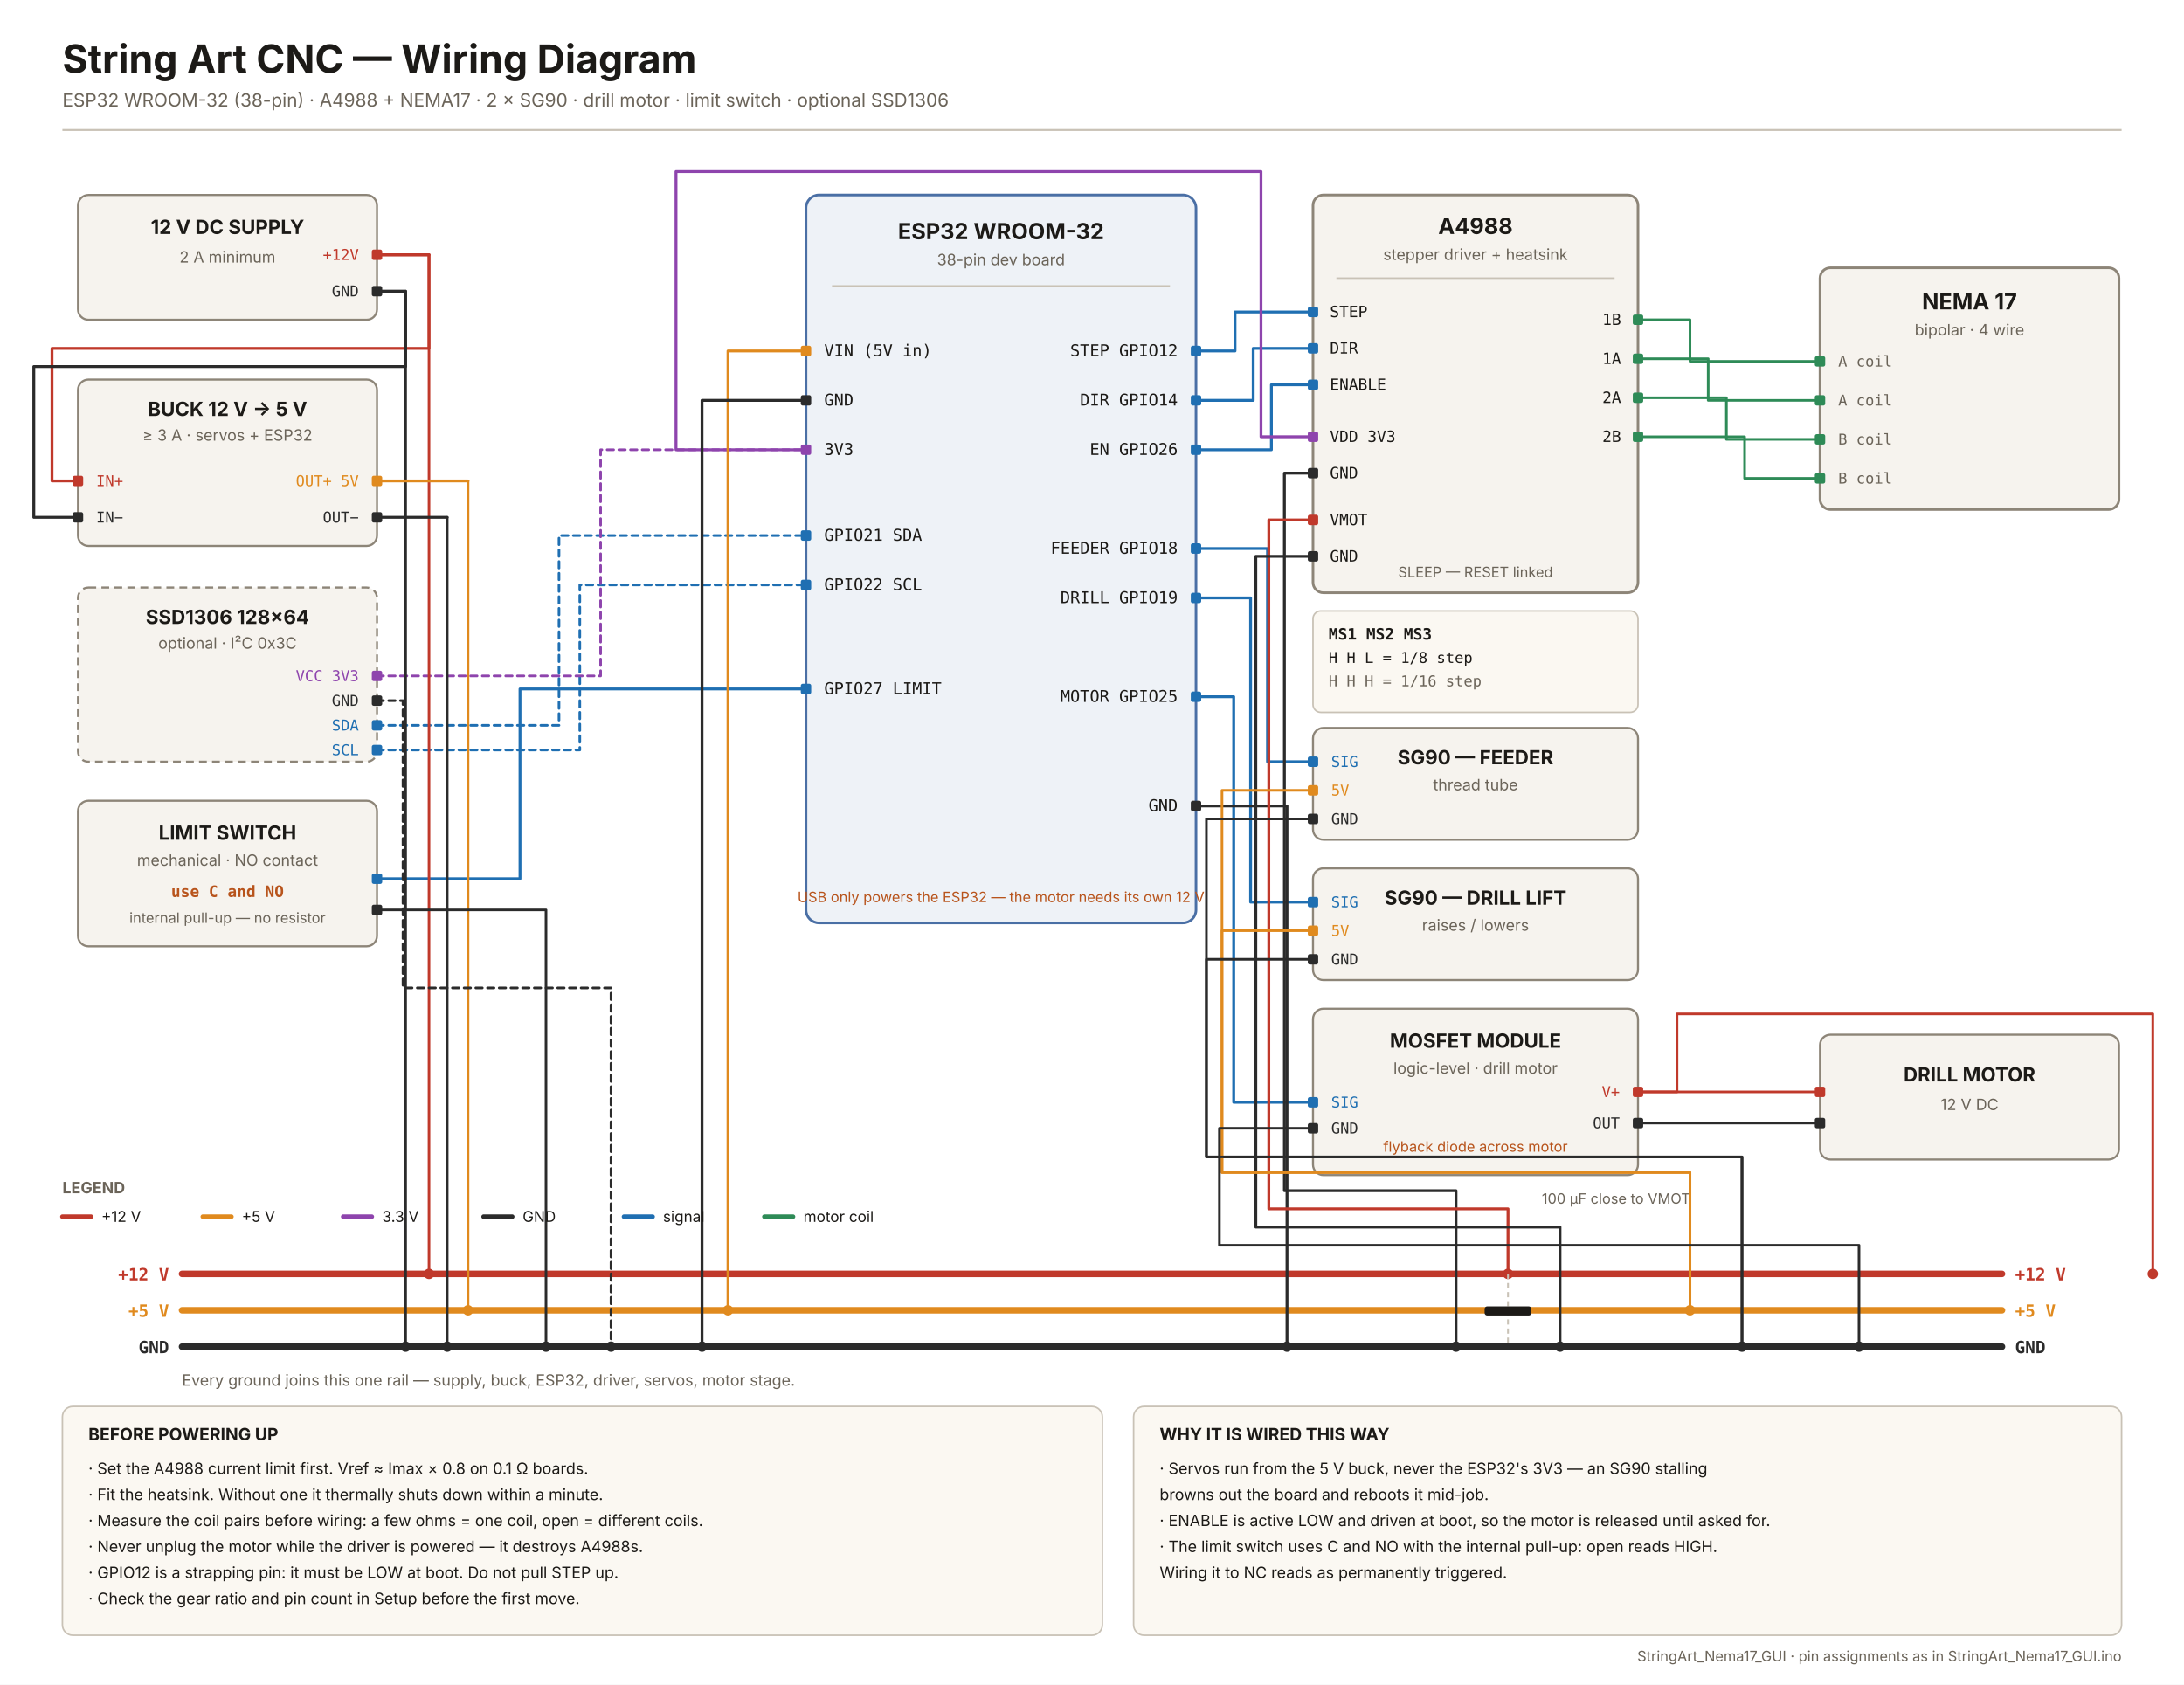
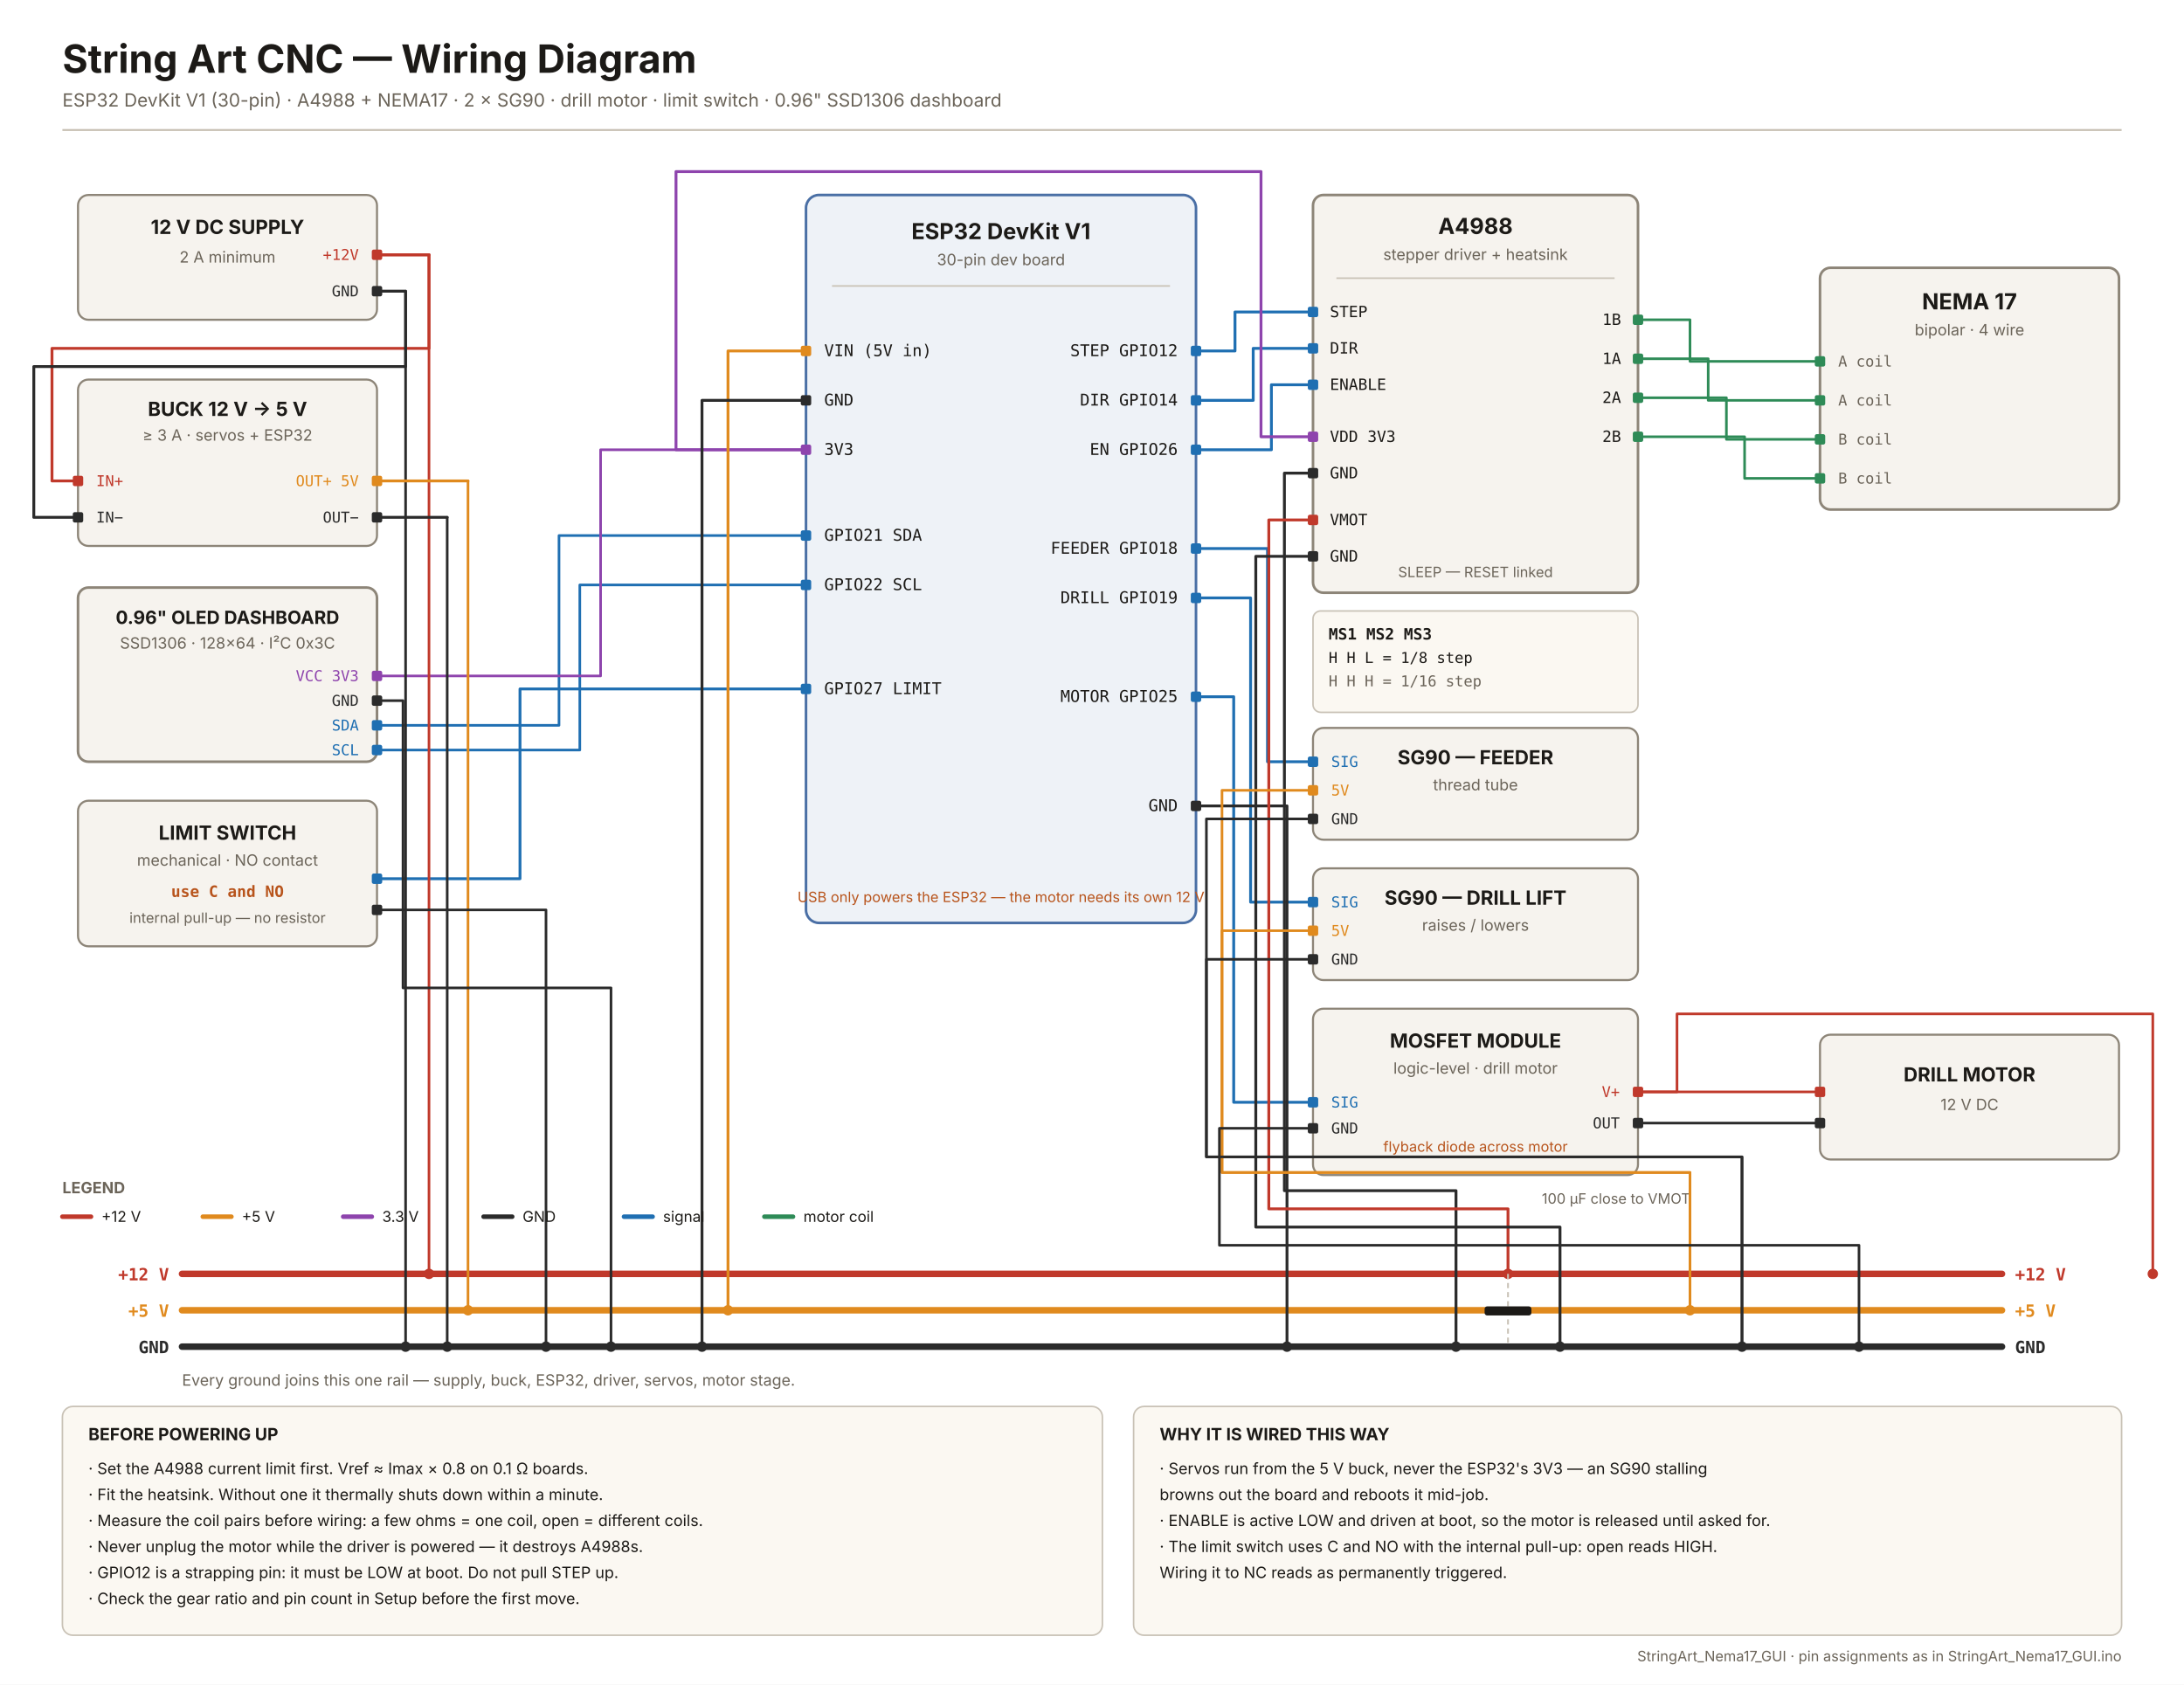
<svg xmlns="http://www.w3.org/2000/svg" width="1680" height="1296" viewBox="0 0 1680 1296" font-kerning="normal">
  <rect width="1680" height="1296" fill="#ffffff" />
  <text x="48" y="56" font-family="'Inter','Helvetica Neue',Arial,sans-serif" font-size="30" fill="#1c1a17" text-anchor="start" font-weight="700">String Art CNC — Wiring Diagram</text>
-   <text x="48" y="82" font-family="'Inter','Helvetica Neue',Arial,sans-serif" font-size="14" fill="#6b6459" text-anchor="start" font-weight="normal">ESP32 WROOM-32 (38-pin)  ·  A4988 + NEMA17  ·  2 × SG90  ·  drill motor  ·  limit switch  ·  optional SSD1306</text>
+   <text x="48" y="82" font-family="'Inter','Helvetica Neue',Arial,sans-serif" font-size="14" fill="#6b6459" text-anchor="start" font-weight="normal">ESP32 DevKit V1 (30-pin)  ·  A4988 + NEMA17  ·  2 × SG90  ·  drill motor  ·  limit switch  ·  0.96" SSD1306 dashboard</text>
  <line x1="48" y1="100" x2="1632" y2="100" stroke="#c9c2b6" stroke-width="1.5" />
  <rect x="620" y="150" width="300" height="560" rx="10" fill="#eef2f7" stroke="#4a6fa5" stroke-width="2" />
-   <text x="770.0" y="184" font-family="'Inter','Helvetica Neue',Arial,sans-serif" font-size="17" fill="#1c1a17" text-anchor="middle" font-weight="700">ESP32 WROOM-32</text>
-   <text x="770.0" y="204" font-family="'Inter','Helvetica Neue',Arial,sans-serif" font-size="12" fill="#6b6459" text-anchor="middle" font-weight="normal">38-pin dev board</text>
+   <text x="770.0" y="184" font-family="'Inter','Helvetica Neue',Arial,sans-serif" font-size="17" fill="#1c1a17" text-anchor="middle" font-weight="700">ESP32 DevKit V1</text>
+   <text x="770.0" y="204" font-family="'Inter','Helvetica Neue',Arial,sans-serif" font-size="12" fill="#6b6459" text-anchor="middle" font-weight="normal">30-pin dev board</text>
  <line x1="640" y1="220" x2="900" y2="220" stroke="#c9c2b6" stroke-width="1.2" />
  <rect x="616" y="266" width="8" height="8" rx="1.5" fill="#e08a1e" />
  <text x="634" y="274" font-family="'IBM Plex Mono','SF Mono',Menlo,Consolas,monospace" font-size="12.5" fill="#1c1a17" text-anchor="start" font-weight="normal">VIN  (5V in)</text>
  <rect x="616" y="304" width="8" height="8" rx="1.5" fill="#2b2b2b" />
  <text x="634" y="312" font-family="'IBM Plex Mono','SF Mono',Menlo,Consolas,monospace" font-size="12.5" fill="#1c1a17" text-anchor="start" font-weight="normal">GND</text>
  <rect x="616" y="342" width="8" height="8" rx="1.5" fill="#8e44ad" />
  <text x="634" y="350" font-family="'IBM Plex Mono','SF Mono',Menlo,Consolas,monospace" font-size="12.5" fill="#1c1a17" text-anchor="start" font-weight="normal">3V3</text>
  <rect x="616" y="408" width="8" height="8" rx="1.5" fill="#1f6fb2" />
  <text x="634" y="416" font-family="'IBM Plex Mono','SF Mono',Menlo,Consolas,monospace" font-size="12.5" fill="#1c1a17" text-anchor="start" font-weight="normal">GPIO21  SDA</text>
  <rect x="616" y="446" width="8" height="8" rx="1.5" fill="#1f6fb2" />
  <text x="634" y="454" font-family="'IBM Plex Mono','SF Mono',Menlo,Consolas,monospace" font-size="12.5" fill="#1c1a17" text-anchor="start" font-weight="normal">GPIO22  SCL</text>
  <rect x="616" y="526" width="8" height="8" rx="1.5" fill="#1f6fb2" />
  <text x="634" y="534" font-family="'IBM Plex Mono','SF Mono',Menlo,Consolas,monospace" font-size="12.5" fill="#1c1a17" text-anchor="start" font-weight="normal">GPIO27  LIMIT</text>
  <rect x="916" y="266" width="8" height="8" rx="1.5" fill="#1f6fb2" />
  <text x="906" y="274" font-family="'IBM Plex Mono','SF Mono',Menlo,Consolas,monospace" font-size="12.5" fill="#1c1a17" text-anchor="end" font-weight="normal">STEP   GPIO12</text>
  <rect x="916" y="304" width="8" height="8" rx="1.5" fill="#1f6fb2" />
  <text x="906" y="312" font-family="'IBM Plex Mono','SF Mono',Menlo,Consolas,monospace" font-size="12.5" fill="#1c1a17" text-anchor="end" font-weight="normal">DIR    GPIO14</text>
  <rect x="916" y="342" width="8" height="8" rx="1.5" fill="#1f6fb2" />
  <text x="906" y="350" font-family="'IBM Plex Mono','SF Mono',Menlo,Consolas,monospace" font-size="12.5" fill="#1c1a17" text-anchor="end" font-weight="normal">EN     GPIO26</text>
  <rect x="916" y="418" width="8" height="8" rx="1.5" fill="#1f6fb2" />
  <text x="906" y="426" font-family="'IBM Plex Mono','SF Mono',Menlo,Consolas,monospace" font-size="12.5" fill="#1c1a17" text-anchor="end" font-weight="normal">FEEDER GPIO18</text>
  <rect x="916" y="456" width="8" height="8" rx="1.5" fill="#1f6fb2" />
  <text x="906" y="464" font-family="'IBM Plex Mono','SF Mono',Menlo,Consolas,monospace" font-size="12.5" fill="#1c1a17" text-anchor="end" font-weight="normal">DRILL  GPIO19</text>
  <rect x="916" y="532" width="8" height="8" rx="1.5" fill="#1f6fb2" />
  <text x="906" y="540" font-family="'IBM Plex Mono','SF Mono',Menlo,Consolas,monospace" font-size="12.5" fill="#1c1a17" text-anchor="end" font-weight="normal">MOTOR  GPIO25</text>
  <rect x="916" y="616" width="8" height="8" rx="1.5" fill="#2b2b2b" />
  <text x="906" y="624" font-family="'IBM Plex Mono','SF Mono',Menlo,Consolas,monospace" font-size="12.5" fill="#1c1a17" text-anchor="end" font-weight="normal">GND</text>
  <text x="770.0" y="694" font-family="'Inter','Helvetica Neue',Arial,sans-serif" font-size="11" fill="#b8541c" text-anchor="middle" font-weight="normal">USB only powers the ESP32 — the motor needs its own 12 V</text>
  <rect x="60" y="150" width="230" height="96" rx="8" fill="#f6f3ee" stroke="#8d8578" stroke-width="1.6" />
  <text x="175" y="180" font-family="'Inter','Helvetica Neue',Arial,sans-serif" font-size="15" fill="#1c1a17" text-anchor="middle" font-weight="700">12 V  DC SUPPLY</text>
  <text x="175" y="202" font-family="'Inter','Helvetica Neue',Arial,sans-serif" font-size="12" fill="#6b6459" text-anchor="middle" font-weight="normal">2 A minimum</text>
  <rect x="286" y="192" width="8" height="8" rx="1.5" fill="#c0392b" />
  <text x="276" y="200" font-family="'IBM Plex Mono','SF Mono',Menlo,Consolas,monospace" font-size="11.5" fill="#c0392b" text-anchor="end" font-weight="normal">+12V</text>
  <rect x="286" y="220" width="8" height="8" rx="1.5" fill="#2b2b2b" />
  <text x="276" y="228" font-family="'IBM Plex Mono','SF Mono',Menlo,Consolas,monospace" font-size="11.5" fill="#2b2b2b" text-anchor="end" font-weight="normal">GND</text>
  <rect x="60" y="292" width="230" height="128" rx="8" fill="#f6f3ee" stroke="#8d8578" stroke-width="1.6" />
  <text x="175" y="320" font-family="'Inter','Helvetica Neue',Arial,sans-serif" font-size="15" fill="#1c1a17" text-anchor="middle" font-weight="700">BUCK  12 V → 5 V</text>
  <text x="175" y="339" font-family="'Inter','Helvetica Neue',Arial,sans-serif" font-size="12" fill="#6b6459" text-anchor="middle" font-weight="normal">≥ 3 A  ·  servos + ESP32</text>
  <rect x="56" y="366" width="8" height="8" rx="1.5" fill="#c0392b" />
  <text x="74" y="374" font-family="'IBM Plex Mono','SF Mono',Menlo,Consolas,monospace" font-size="11.5" fill="#c0392b" text-anchor="start" font-weight="normal">IN+</text>
  <rect x="56" y="394" width="8" height="8" rx="1.5" fill="#2b2b2b" />
  <text x="74" y="402" font-family="'IBM Plex Mono','SF Mono',Menlo,Consolas,monospace" font-size="11.5" fill="#2b2b2b" text-anchor="start" font-weight="normal">IN−</text>
  <rect x="286" y="366" width="8" height="8" rx="1.5" fill="#e08a1e" />
  <text x="276" y="374" font-family="'IBM Plex Mono','SF Mono',Menlo,Consolas,monospace" font-size="11.5" fill="#e08a1e" text-anchor="end" font-weight="normal">OUT+ 5V</text>
  <rect x="286" y="394" width="8" height="8" rx="1.5" fill="#2b2b2b" />
  <text x="276" y="402" font-family="'IBM Plex Mono','SF Mono',Menlo,Consolas,monospace" font-size="11.5" fill="#2b2b2b" text-anchor="end" font-weight="normal">OUT−</text>
  <path d="M 290 196 L 330 196 L 330 268 L 40 268 L 40 370 L 60 370" fill="none" stroke="#c0392b" stroke-width="2.2" stroke-linecap="round" stroke-linejoin="round" />
  <path d="M 290 224 L 312 224 L 312 282 L 26 282 L 26 398 L 60 398" fill="none" stroke="#2b2b2b" stroke-width="2.2" stroke-linecap="round" stroke-linejoin="round" />
-   <rect x="60" y="452" width="230" height="134" rx="8" fill="#f6f3ee" stroke="#8d8578" stroke-width="1.6" stroke-dasharray="6 4" />
-   <text x="175" y="480" font-family="'Inter','Helvetica Neue',Arial,sans-serif" font-size="15" fill="#1c1a17" text-anchor="middle" font-weight="700">SSD1306  128×64</text>
-   <text x="175" y="499" font-family="'Inter','Helvetica Neue',Arial,sans-serif" font-size="12" fill="#6b6459" text-anchor="middle" font-weight="normal">optional · I²C 0x3C</text>
+   <rect x="60" y="452" width="230" height="134" rx="8" fill="#f6f3ee" stroke="#8d8578" stroke-width="2" />
+   <text x="175" y="480" font-family="'Inter','Helvetica Neue',Arial,sans-serif" font-size="14" fill="#1c1a17" text-anchor="middle" font-weight="700">0.96" OLED DASHBOARD</text>
+   <text x="175" y="499" font-family="'Inter','Helvetica Neue',Arial,sans-serif" font-size="12" fill="#6b6459" text-anchor="middle" font-weight="normal">SSD1306 · 128×64 · I²C 0x3C</text>
  <rect x="286" y="516" width="8" height="8" rx="1.5" fill="#8e44ad" />
  <text x="276" y="524" font-family="'IBM Plex Mono','SF Mono',Menlo,Consolas,monospace" font-size="11.5" fill="#8e44ad" text-anchor="end" font-weight="normal">VCC 3V3</text>
  <rect x="286" y="535" width="8" height="8" rx="1.5" fill="#2b2b2b" />
  <text x="276" y="543" font-family="'IBM Plex Mono','SF Mono',Menlo,Consolas,monospace" font-size="11.5" fill="#2b2b2b" text-anchor="end" font-weight="normal">GND</text>
  <rect x="286" y="554" width="8" height="8" rx="1.5" fill="#1f6fb2" />
  <text x="276" y="562" font-family="'IBM Plex Mono','SF Mono',Menlo,Consolas,monospace" font-size="11.5" fill="#1f6fb2" text-anchor="end" font-weight="normal">SDA</text>
  <rect x="286" y="573" width="8" height="8" rx="1.5" fill="#1f6fb2" />
  <text x="276" y="581" font-family="'IBM Plex Mono','SF Mono',Menlo,Consolas,monospace" font-size="11.5" fill="#1f6fb2" text-anchor="end" font-weight="normal">SCL</text>
  <rect x="60" y="616" width="230" height="112" rx="8" fill="#f6f3ee" stroke="#8d8578" stroke-width="1.6" />
  <text x="175" y="646" font-family="'Inter','Helvetica Neue',Arial,sans-serif" font-size="15" fill="#1c1a17" text-anchor="middle" font-weight="700">LIMIT SWITCH</text>
  <text x="175" y="666" font-family="'Inter','Helvetica Neue',Arial,sans-serif" font-size="12" fill="#6b6459" text-anchor="middle" font-weight="normal">mechanical · NO contact</text>
  <text x="175" y="690" font-family="'IBM Plex Mono','SF Mono',Menlo,Consolas,monospace" font-size="12" fill="#b8541c" text-anchor="middle" font-weight="700">use  C  and  NO</text>
  <text x="175" y="710" font-family="'Inter','Helvetica Neue',Arial,sans-serif" font-size="11" fill="#6b6459" text-anchor="middle" font-weight="normal">internal pull-up — no resistor</text>
  <rect x="286" y="672" width="8" height="8" rx="1.5" fill="#1f6fb2" />
  <rect x="286" y="696" width="8" height="8" rx="1.5" fill="#2b2b2b" />
  <rect x="1010" y="150" width="250" height="306" rx="8" fill="#f6f3ee" stroke="#8d8578" stroke-width="2" />
  <text x="1135.0" y="180" font-family="'Inter','Helvetica Neue',Arial,sans-serif" font-size="17" fill="#1c1a17" text-anchor="middle" font-weight="700">A4988</text>
  <text x="1135.0" y="200" font-family="'Inter','Helvetica Neue',Arial,sans-serif" font-size="12" fill="#6b6459" text-anchor="middle" font-weight="normal">stepper driver + heatsink</text>
  <line x1="1028" y1="214" x2="1242" y2="214" stroke="#c9c2b6" stroke-width="1.2" />
  <rect x="1006" y="236" width="8" height="8" rx="1.5" fill="#1f6fb2" />
  <text x="1023" y="244" font-family="'IBM Plex Mono','SF Mono',Menlo,Consolas,monospace" font-size="12" fill="#1c1a17" text-anchor="start" font-weight="normal">STEP</text>
  <rect x="1006" y="264" width="8" height="8" rx="1.5" fill="#1f6fb2" />
  <text x="1023" y="272" font-family="'IBM Plex Mono','SF Mono',Menlo,Consolas,monospace" font-size="12" fill="#1c1a17" text-anchor="start" font-weight="normal">DIR</text>
  <rect x="1006" y="292" width="8" height="8" rx="1.5" fill="#1f6fb2" />
  <text x="1023" y="300" font-family="'IBM Plex Mono','SF Mono',Menlo,Consolas,monospace" font-size="12" fill="#1c1a17" text-anchor="start" font-weight="normal">ENABLE</text>
  <rect x="1006" y="332" width="8" height="8" rx="1.5" fill="#8e44ad" />
  <text x="1023" y="340" font-family="'IBM Plex Mono','SF Mono',Menlo,Consolas,monospace" font-size="12" fill="#1c1a17" text-anchor="start" font-weight="normal">VDD 3V3</text>
  <rect x="1006" y="360" width="8" height="8" rx="1.5" fill="#2b2b2b" />
  <text x="1023" y="368" font-family="'IBM Plex Mono','SF Mono',Menlo,Consolas,monospace" font-size="12" fill="#1c1a17" text-anchor="start" font-weight="normal">GND</text>
  <rect x="1006" y="396" width="8" height="8" rx="1.5" fill="#c0392b" />
  <text x="1023" y="404" font-family="'IBM Plex Mono','SF Mono',Menlo,Consolas,monospace" font-size="12" fill="#1c1a17" text-anchor="start" font-weight="normal">VMOT</text>
  <rect x="1006" y="424" width="8" height="8" rx="1.5" fill="#2b2b2b" />
  <text x="1023" y="432" font-family="'IBM Plex Mono','SF Mono',Menlo,Consolas,monospace" font-size="12" fill="#1c1a17" text-anchor="start" font-weight="normal">GND</text>
  <rect x="1256" y="242" width="8" height="8" rx="1.5" fill="#2e8b57" />
  <text x="1247" y="250" font-family="'IBM Plex Mono','SF Mono',Menlo,Consolas,monospace" font-size="12" fill="#1c1a17" text-anchor="end" font-weight="normal">1B</text>
  <rect x="1256" y="272" width="8" height="8" rx="1.5" fill="#2e8b57" />
  <text x="1247" y="280" font-family="'IBM Plex Mono','SF Mono',Menlo,Consolas,monospace" font-size="12" fill="#1c1a17" text-anchor="end" font-weight="normal">1A</text>
  <rect x="1256" y="302" width="8" height="8" rx="1.5" fill="#2e8b57" />
  <text x="1247" y="310" font-family="'IBM Plex Mono','SF Mono',Menlo,Consolas,monospace" font-size="12" fill="#1c1a17" text-anchor="end" font-weight="normal">2A</text>
  <rect x="1256" y="332" width="8" height="8" rx="1.5" fill="#2e8b57" />
  <text x="1247" y="340" font-family="'IBM Plex Mono','SF Mono',Menlo,Consolas,monospace" font-size="12" fill="#1c1a17" text-anchor="end" font-weight="normal">2B</text>
  <text x="1135.0" y="444" font-family="'Inter','Helvetica Neue',Arial,sans-serif" font-size="11" fill="#6b6459" text-anchor="middle" font-weight="normal">SLEEP — RESET linked</text>
  <rect x="1010" y="470" width="250" height="78" rx="6" fill="#fbf8f2" stroke="#c9c2b6" stroke-width="1.2" />
  <text x="1022" y="492" font-family="'IBM Plex Mono','SF Mono',Menlo,Consolas,monospace" font-size="12" fill="#1c1a17" text-anchor="start" font-weight="700">MS1  MS2  MS3</text>
  <text x="1022" y="510" font-family="'IBM Plex Mono','SF Mono',Menlo,Consolas,monospace" font-size="11.5" fill="#1c1a17" text-anchor="start" font-weight="normal">H     H     L   =  1/8  step</text>
  <text x="1022" y="528" font-family="'IBM Plex Mono','SF Mono',Menlo,Consolas,monospace" font-size="11.5" fill="#6b6459" text-anchor="start" font-weight="normal">H     H     H   =  1/16 step</text>
  <rect x="1400" y="206" width="230" height="186" rx="8" fill="#f6f3ee" stroke="#8d8578" stroke-width="2" />
  <text x="1515" y="238" font-family="'Inter','Helvetica Neue',Arial,sans-serif" font-size="17" fill="#1c1a17" text-anchor="middle" font-weight="700">NEMA 17</text>
  <text x="1515" y="258" font-family="'Inter','Helvetica Neue',Arial,sans-serif" font-size="12" fill="#6b6459" text-anchor="middle" font-weight="normal">bipolar · 4 wire</text>
  <rect x="1396" y="274" width="8" height="8" rx="1.5" fill="#2e8b57" />
  <text x="1414" y="282" font-family="'IBM Plex Mono','SF Mono',Menlo,Consolas,monospace" font-size="11.5" fill="#6b6459" text-anchor="start" font-weight="normal">A coil</text>
  <rect x="1396" y="304" width="8" height="8" rx="1.5" fill="#2e8b57" />
  <text x="1414" y="312" font-family="'IBM Plex Mono','SF Mono',Menlo,Consolas,monospace" font-size="11.5" fill="#6b6459" text-anchor="start" font-weight="normal">A coil</text>
  <rect x="1396" y="334" width="8" height="8" rx="1.5" fill="#2e8b57" />
  <text x="1414" y="342" font-family="'IBM Plex Mono','SF Mono',Menlo,Consolas,monospace" font-size="11.5" fill="#6b6459" text-anchor="start" font-weight="normal">B coil</text>
  <rect x="1396" y="364" width="8" height="8" rx="1.5" fill="#2e8b57" />
  <text x="1414" y="372" font-family="'IBM Plex Mono','SF Mono',Menlo,Consolas,monospace" font-size="11.5" fill="#6b6459" text-anchor="start" font-weight="normal">B coil</text>
  <path d="M 1260 246 L 1300 246 L 1300 278 L 1400 278" fill="none" stroke="#2e8b57" stroke-width="2" stroke-linecap="round" stroke-linejoin="round" />
  <path d="M 1260 276 L 1314 276 L 1314 308 L 1400 308" fill="none" stroke="#2e8b57" stroke-width="2" stroke-linecap="round" stroke-linejoin="round" />
  <path d="M 1260 306 L 1328 306 L 1328 338 L 1400 338" fill="none" stroke="#2e8b57" stroke-width="2" stroke-linecap="round" stroke-linejoin="round" />
  <path d="M 1260 336 L 1342 336 L 1342 368 L 1400 368" fill="none" stroke="#2e8b57" stroke-width="2" stroke-linecap="round" stroke-linejoin="round" />
  <rect x="1010" y="560" width="250" height="86" rx="8" fill="#f6f3ee" stroke="#8d8578" stroke-width="1.6" />
  <text x="1135" y="588" font-family="'Inter','Helvetica Neue',Arial,sans-serif" font-size="15" fill="#1c1a17" text-anchor="middle" font-weight="700">SG90  —  FEEDER</text>
  <text x="1135" y="608" font-family="'Inter','Helvetica Neue',Arial,sans-serif" font-size="12" fill="#6b6459" text-anchor="middle" font-weight="normal">thread tube</text>
  <rect x="1006" y="582" width="8" height="8" rx="1.5" fill="#1f6fb2" />
  <text x="1024" y="590" font-family="'IBM Plex Mono','SF Mono',Menlo,Consolas,monospace" font-size="11.5" fill="#1f6fb2" text-anchor="start" font-weight="normal">SIG</text>
  <rect x="1006" y="604" width="8" height="8" rx="1.5" fill="#e08a1e" />
  <text x="1024" y="612" font-family="'IBM Plex Mono','SF Mono',Menlo,Consolas,monospace" font-size="11.5" fill="#e08a1e" text-anchor="start" font-weight="normal">5V</text>
  <rect x="1006" y="626" width="8" height="8" rx="1.5" fill="#2b2b2b" />
  <text x="1024" y="634" font-family="'IBM Plex Mono','SF Mono',Menlo,Consolas,monospace" font-size="11.5" fill="#2b2b2b" text-anchor="start" font-weight="normal">GND</text>
  <rect x="1010" y="668" width="250" height="86" rx="8" fill="#f6f3ee" stroke="#8d8578" stroke-width="1.6" />
  <text x="1135" y="696" font-family="'Inter','Helvetica Neue',Arial,sans-serif" font-size="15" fill="#1c1a17" text-anchor="middle" font-weight="700">SG90  —  DRILL LIFT</text>
  <text x="1135" y="716" font-family="'Inter','Helvetica Neue',Arial,sans-serif" font-size="12" fill="#6b6459" text-anchor="middle" font-weight="normal">raises / lowers</text>
  <rect x="1006" y="690" width="8" height="8" rx="1.5" fill="#1f6fb2" />
  <text x="1024" y="698" font-family="'IBM Plex Mono','SF Mono',Menlo,Consolas,monospace" font-size="11.5" fill="#1f6fb2" text-anchor="start" font-weight="normal">SIG</text>
  <rect x="1006" y="712" width="8" height="8" rx="1.5" fill="#e08a1e" />
  <text x="1024" y="720" font-family="'IBM Plex Mono','SF Mono',Menlo,Consolas,monospace" font-size="11.5" fill="#e08a1e" text-anchor="start" font-weight="normal">5V</text>
  <rect x="1006" y="734" width="8" height="8" rx="1.5" fill="#2b2b2b" />
  <text x="1024" y="742" font-family="'IBM Plex Mono','SF Mono',Menlo,Consolas,monospace" font-size="11.5" fill="#2b2b2b" text-anchor="start" font-weight="normal">GND</text>
  <rect x="1010" y="776" width="250" height="128" rx="8" fill="#f6f3ee" stroke="#8d8578" stroke-width="1.6" />
  <text x="1135" y="806" font-family="'Inter','Helvetica Neue',Arial,sans-serif" font-size="15" fill="#1c1a17" text-anchor="middle" font-weight="700">MOSFET MODULE</text>
  <text x="1135" y="826" font-family="'Inter','Helvetica Neue',Arial,sans-serif" font-size="12" fill="#6b6459" text-anchor="middle" font-weight="normal">logic-level · drill motor</text>
  <text x="1135" y="886" font-family="'Inter','Helvetica Neue',Arial,sans-serif" font-size="11" fill="#b8541c" text-anchor="middle" font-weight="normal">flyback diode across motor</text>
  <rect x="1006" y="844" width="8" height="8" rx="1.5" fill="#1f6fb2" />
  <text x="1024" y="852" font-family="'IBM Plex Mono','SF Mono',Menlo,Consolas,monospace" font-size="11.5" fill="#1f6fb2" text-anchor="start" font-weight="normal">SIG</text>
  <rect x="1006" y="864" width="8" height="8" rx="1.5" fill="#2b2b2b" />
  <text x="1024" y="872" font-family="'IBM Plex Mono','SF Mono',Menlo,Consolas,monospace" font-size="11.5" fill="#2b2b2b" text-anchor="start" font-weight="normal">GND</text>
  <rect x="1256" y="836" width="8" height="8" rx="1.5" fill="#c0392b" />
  <text x="1246" y="844" font-family="'IBM Plex Mono','SF Mono',Menlo,Consolas,monospace" font-size="11.5" fill="#c0392b" text-anchor="end" font-weight="normal">V+</text>
  <rect x="1256" y="860" width="8" height="8" rx="1.5" fill="#2b2b2b" />
  <text x="1246" y="868" font-family="'IBM Plex Mono','SF Mono',Menlo,Consolas,monospace" font-size="11.5" fill="#2b2b2b" text-anchor="end" font-weight="normal">OUT</text>
  <rect x="1400" y="796" width="230" height="96" rx="8" fill="#f6f3ee" stroke="#8d8578" stroke-width="1.6" />
  <text x="1515" y="832" font-family="'Inter','Helvetica Neue',Arial,sans-serif" font-size="15" fill="#1c1a17" text-anchor="middle" font-weight="700">DRILL MOTOR</text>
  <text x="1515" y="854" font-family="'Inter','Helvetica Neue',Arial,sans-serif" font-size="12" fill="#6b6459" text-anchor="middle" font-weight="normal">12 V DC</text>
  <rect x="1396" y="836" width="8" height="8" rx="1.5" fill="#c0392b" />
  <rect x="1396" y="860" width="8" height="8" rx="1.5" fill="#2b2b2b" />
  <path d="M 1260 840 L 1400 840" fill="none" stroke="#c0392b" stroke-width="2" stroke-linecap="round" stroke-linejoin="round" />
  <path d="M 1260 864 L 1400 864" fill="none" stroke="#2b2b2b" stroke-width="2" stroke-linecap="round" stroke-linejoin="round" />
  <path d="M 920 270 L 950 270 L 950 240 L 1010 240" fill="none" stroke="#1f6fb2" stroke-width="2.2" stroke-linecap="round" stroke-linejoin="round" />
  <path d="M 920 308 L 964 308 L 964 268 L 1010 268" fill="none" stroke="#1f6fb2" stroke-width="2.2" stroke-linecap="round" stroke-linejoin="round" />
  <path d="M 920 346 L 978 346 L 978 296 L 1010 296" fill="none" stroke="#1f6fb2" stroke-width="2.2" stroke-linecap="round" stroke-linejoin="round" />
  <path d="M 920 422 L 975 422 L 975 586 L 1010 586" fill="none" stroke="#1f6fb2" stroke-width="2.2" stroke-linecap="round" stroke-linejoin="round" />
  <path d="M 920 460 L 962 460 L 962 694 L 1010 694" fill="none" stroke="#1f6fb2" stroke-width="2.2" stroke-linecap="round" stroke-linejoin="round" />
  <path d="M 920 536 L 949 536 L 949 848 L 1010 848" fill="none" stroke="#1f6fb2" stroke-width="2.2" stroke-linecap="round" stroke-linejoin="round" />
  <path d="M 290 676 L 400 676 L 400 530 L 620 530" fill="none" stroke="#1f6fb2" stroke-width="2.2" stroke-linecap="round" stroke-linejoin="round" />
-   <path d="M 290 558 L 430 558 L 430 412 L 620 412" fill="none" stroke="#1f6fb2" stroke-width="2" stroke-linecap="round" stroke-linejoin="round" stroke-dasharray="5 4" />
-   <path d="M 290 577 L 446 577 L 446 450 L 620 450" fill="none" stroke="#1f6fb2" stroke-width="2" stroke-linecap="round" stroke-linejoin="round" stroke-dasharray="5 4" />
-   <path d="M 290 520 L 462 520 L 462 346 L 620 346" fill="none" stroke="#8e44ad" stroke-width="2" stroke-linecap="round" stroke-linejoin="round" stroke-dasharray="5 4" />
+   <path d="M 290 558 L 430 558 L 430 412 L 620 412" fill="none" stroke="#1f6fb2" stroke-width="2" stroke-linecap="round" stroke-linejoin="round" />
+   <path d="M 290 577 L 446 577 L 446 450 L 620 450" fill="none" stroke="#1f6fb2" stroke-width="2" stroke-linecap="round" stroke-linejoin="round" />
+   <path d="M 290 520 L 462 520 L 462 346 L 620 346" fill="none" stroke="#8e44ad" stroke-width="2" stroke-linecap="round" stroke-linejoin="round" />
  <path d="M 620 346 L 520 346 L 520 132 L 970 132 L 970 336 L 1010 336" fill="none" stroke="#8e44ad" stroke-width="2.2" stroke-linecap="round" stroke-linejoin="round" />
  <line x1="140" y1="980" x2="1540" y2="980" stroke="#c0392b" stroke-width="5" stroke-linecap="round" />
  <line x1="140" y1="1008" x2="1540" y2="1008" stroke="#e08a1e" stroke-width="5" stroke-linecap="round" />
  <line x1="140" y1="1036" x2="1540" y2="1036" stroke="#2b2b2b" stroke-width="5" stroke-linecap="round" />
  <text x="130" y="985" font-family="'IBM Plex Mono','SF Mono',Menlo,Consolas,monospace" font-size="13" fill="#c0392b" text-anchor="end" font-weight="700">+12 V</text>
  <text x="1550" y="985" font-family="'IBM Plex Mono','SF Mono',Menlo,Consolas,monospace" font-size="13" fill="#c0392b" text-anchor="start" font-weight="700">+12 V</text>
  <text x="130" y="1013" font-family="'IBM Plex Mono','SF Mono',Menlo,Consolas,monospace" font-size="13" fill="#e08a1e" text-anchor="end" font-weight="700">+5 V</text>
  <text x="1550" y="1013" font-family="'IBM Plex Mono','SF Mono',Menlo,Consolas,monospace" font-size="13" fill="#e08a1e" text-anchor="start" font-weight="700">+5 V</text>
  <text x="130" y="1041" font-family="'IBM Plex Mono','SF Mono',Menlo,Consolas,monospace" font-size="13" fill="#2b2b2b" text-anchor="end" font-weight="700">GND</text>
  <text x="1550" y="1041" font-family="'IBM Plex Mono','SF Mono',Menlo,Consolas,monospace" font-size="13" fill="#2b2b2b" text-anchor="start" font-weight="700">GND</text>
  <text x="140" y="1066" font-family="'Inter','Helvetica Neue',Arial,sans-serif" font-size="12" fill="#6b6459" text-anchor="start" font-weight="normal">Every ground joins this one rail — supply, buck, ESP32, driver, servos, motor stage.</text>
  <path d="M 330 196 L 330 980" fill="none" stroke="#c0392b" stroke-width="2" stroke-linecap="round" stroke-linejoin="round" />
  <circle cx="330" cy="980" r="4" fill="#c0392b" />
  <path d="M 290 196 L 330 196" fill="none" stroke="#c0392b" stroke-width="2.2" stroke-linecap="round" stroke-linejoin="round" />
  <path d="M 312 224 L 312 1036" fill="none" stroke="#2b2b2b" stroke-width="2" stroke-linecap="round" stroke-linejoin="round" />
  <circle cx="312" cy="1036" r="4" fill="#2b2b2b" />
  <path d="M 360 370 L 360 1008" fill="none" stroke="#e08a1e" stroke-width="2" stroke-linecap="round" stroke-linejoin="round" />
  <circle cx="360" cy="1008" r="4" fill="#e08a1e" />
  <path d="M 290 370 L 360 370" fill="none" stroke="#e08a1e" stroke-width="2.2" stroke-linecap="round" stroke-linejoin="round" />
  <path d="M 344 398 L 344 1036" fill="none" stroke="#2b2b2b" stroke-width="2" stroke-linecap="round" stroke-linejoin="round" />
  <circle cx="344" cy="1036" r="4" fill="#2b2b2b" />
  <path d="M 290 398 L 344 398" fill="none" stroke="#2b2b2b" stroke-width="2.2" stroke-linecap="round" stroke-linejoin="round" />
  <path d="M 620 270 L 560 270 L 560 1008" fill="none" stroke="#e08a1e" stroke-width="2.2" stroke-linecap="round" stroke-linejoin="round" />
  <circle cx="560" cy="1008" r="4" fill="#e08a1e" />
  <path d="M 620 308 L 540 308 L 540 1036" fill="none" stroke="#2b2b2b" stroke-width="2.2" stroke-linecap="round" stroke-linejoin="round" />
  <circle cx="540" cy="1036" r="4" fill="#2b2b2b" />
  <path d="M 920 620 L 990 620 L 990 1036" fill="none" stroke="#2b2b2b" stroke-width="2.2" stroke-linecap="round" stroke-linejoin="round" />
  <circle cx="990" cy="1036" r="4" fill="#2b2b2b" />
  <path d="M 1010 364 L 988 364 L 988 916 L 1120 916 L 1120 1036" fill="none" stroke="#2b2b2b" stroke-width="2.2" stroke-linecap="round" stroke-linejoin="round" />
  <circle cx="1120" cy="1036" r="4" fill="#2b2b2b" />
  <path d="M 1010 400 L 976 400 L 976 930 L 1160 930 L 1160 980" fill="none" stroke="#c0392b" stroke-width="2.2" stroke-linecap="round" stroke-linejoin="round" />
  <circle cx="1160" cy="980" r="4" fill="#c0392b" />
  <path d="M 1010 428 L 966 428 L 966 944 L 1200 944 L 1200 1036" fill="none" stroke="#2b2b2b" stroke-width="2.2" stroke-linecap="round" stroke-linejoin="round" />
  <circle cx="1200" cy="1036" r="4" fill="#2b2b2b" />
  <line x1="1160" y1="980" x2="1160" y2="1036" stroke="#c9c2b6" stroke-width="1.4" stroke-dasharray="4 3" />
  <rect x="1142" y="1005" width="36" height="7" rx="2" fill="#1c1a17" />
  <text x="1186" y="926" font-family="'Inter','Helvetica Neue',Arial,sans-serif" font-size="11" fill="#6b6459" text-anchor="start" font-weight="normal">100 µF  close to VMOT</text>
  <path d="M 1010 608 L 940 608 L 940 902 L 1300 902 L 1300 1008" fill="none" stroke="#e08a1e" stroke-width="2" stroke-linecap="round" stroke-linejoin="round" />
  <path d="M 1010 630 L 928 630 L 928 890 L 1340 890 L 1340 1036" fill="none" stroke="#2b2b2b" stroke-width="2" stroke-linecap="round" stroke-linejoin="round" />
  <path d="M 1010 716 L 940 716 L 940 902 L 1300 902 L 1300 1008" fill="none" stroke="#e08a1e" stroke-width="2" stroke-linecap="round" stroke-linejoin="round" />
  <path d="M 1010 738 L 928 738 L 928 890 L 1340 890 L 1340 1036" fill="none" stroke="#2b2b2b" stroke-width="2" stroke-linecap="round" stroke-linejoin="round" />
  <circle cx="1300" cy="1008" r="4" fill="#e08a1e" />
  <circle cx="1340" cy="1036" r="4" fill="#2b2b2b" />
  <path d="M 290 700 L 420 700 L 420 1036" fill="none" stroke="#2b2b2b" stroke-width="2" stroke-linecap="round" stroke-linejoin="round" />
  <circle cx="420" cy="1036" r="4" fill="#2b2b2b" />
-   <path d="M 290 539 L 310 539 L 310 760 L 470 760 L 470 1036" fill="none" stroke="#2b2b2b" stroke-width="2" stroke-linecap="round" stroke-linejoin="round" stroke-dasharray="5 4" />
+   <path d="M 290 539 L 310 539 L 310 760 L 470 760 L 470 1036" fill="none" stroke="#2b2b2b" stroke-width="2" stroke-linecap="round" stroke-linejoin="round" />
  <circle cx="470" cy="1036" r="4" fill="#2b2b2b" />
  <path d="M 1010 868 L 938 868 L 938 958 L 1430 958 L 1430 1036" fill="none" stroke="#2b2b2b" stroke-width="2" stroke-linecap="round" stroke-linejoin="round" />
  <circle cx="1430" cy="1036" r="4" fill="#2b2b2b" />
  <path d="M 1260 840 L 1290 840 L 1290 780 L 1656 780 L 1656 980" fill="none" stroke="#c0392b" stroke-width="2" stroke-linecap="round" stroke-linejoin="round" />
  <circle cx="1656" cy="980" r="4" fill="#c0392b" />
  <rect x="48" y="1082" width="800" height="176" rx="8" fill="#fbf8f2" stroke="#c9c2b6" stroke-width="1.2" />
  <text x="68" y="1108" font-family="'Inter','Helvetica Neue',Arial,sans-serif" font-size="13" fill="#1c1a17" text-anchor="start" font-weight="700">BEFORE POWERING UP</text>
  <text x="68" y="1134" font-family="'Inter','Helvetica Neue',Arial,sans-serif" font-size="12" fill="#1c1a17" text-anchor="start" font-weight="normal">· Set the A4988 current limit first.  Vref ≈ Imax × 0.8  on 0.1 Ω boards.</text>
  <text x="68" y="1154" font-family="'Inter','Helvetica Neue',Arial,sans-serif" font-size="12" fill="#1c1a17" text-anchor="start" font-weight="normal">· Fit the heatsink.  Without one it thermally shuts down within a minute.</text>
  <text x="68" y="1174" font-family="'Inter','Helvetica Neue',Arial,sans-serif" font-size="12" fill="#1c1a17" text-anchor="start" font-weight="normal">· Measure the coil pairs before wiring:  a few ohms = one coil, open = different coils.</text>
  <text x="68" y="1194" font-family="'Inter','Helvetica Neue',Arial,sans-serif" font-size="12" fill="#1c1a17" text-anchor="start" font-weight="normal">· Never unplug the motor while the driver is powered — it destroys A4988s.</text>
  <text x="68" y="1214" font-family="'Inter','Helvetica Neue',Arial,sans-serif" font-size="12" fill="#1c1a17" text-anchor="start" font-weight="normal">· GPIO12 is a strapping pin: it must be LOW at boot. Do not pull STEP up.</text>
  <text x="68" y="1234" font-family="'Inter','Helvetica Neue',Arial,sans-serif" font-size="12" fill="#1c1a17" text-anchor="start" font-weight="normal">· Check the gear ratio and pin count in Setup before the first move.</text>
  <rect x="872" y="1082" width="760" height="176" rx="8" fill="#fbf8f2" stroke="#c9c2b6" stroke-width="1.2" />
  <text x="892" y="1108" font-family="'Inter','Helvetica Neue',Arial,sans-serif" font-size="13" fill="#1c1a17" text-anchor="start" font-weight="700">WHY IT IS WIRED THIS WAY</text>
  <text x="892" y="1134" font-family="'Inter','Helvetica Neue',Arial,sans-serif" font-size="12" fill="#1c1a17" text-anchor="start" font-weight="normal">· Servos run from the 5 V buck, never the ESP32's 3V3 — an SG90 stalling</text>
  <text x="892" y="1154" font-family="'Inter','Helvetica Neue',Arial,sans-serif" font-size="12" fill="#1c1a17" text-anchor="start" font-weight="normal">     browns out the board and reboots it mid-job.</text>
  <text x="892" y="1174" font-family="'Inter','Helvetica Neue',Arial,sans-serif" font-size="12" fill="#1c1a17" text-anchor="start" font-weight="normal">· ENABLE is active LOW and driven at boot, so the motor is released until asked for.</text>
  <text x="892" y="1194" font-family="'Inter','Helvetica Neue',Arial,sans-serif" font-size="12" fill="#1c1a17" text-anchor="start" font-weight="normal">· The limit switch uses C and NO with the internal pull-up:  open reads HIGH.</text>
  <text x="892" y="1214" font-family="'Inter','Helvetica Neue',Arial,sans-serif" font-size="12" fill="#1c1a17" text-anchor="start" font-weight="normal">     Wiring it to NC reads as permanently triggered.</text>
  <text x="48" y="918" font-family="'Inter','Helvetica Neue',Arial,sans-serif" font-size="12" fill="#6b6459" text-anchor="start" font-weight="700">LEGEND</text>
  <line x1="48" y1="936" x2="70" y2="936" stroke="#c0392b" stroke-width="3.5" stroke-linecap="round" />
  <text x="78" y="940" font-family="'Inter','Helvetica Neue',Arial,sans-serif" font-size="11.5" fill="#1c1a17" text-anchor="start" font-weight="normal">+12 V</text>
  <line x1="156" y1="936" x2="178" y2="936" stroke="#e08a1e" stroke-width="3.5" stroke-linecap="round" />
  <text x="186" y="940" font-family="'Inter','Helvetica Neue',Arial,sans-serif" font-size="11.5" fill="#1c1a17" text-anchor="start" font-weight="normal">+5 V</text>
  <line x1="264" y1="936" x2="286" y2="936" stroke="#8e44ad" stroke-width="3.5" stroke-linecap="round" />
  <text x="294" y="940" font-family="'Inter','Helvetica Neue',Arial,sans-serif" font-size="11.5" fill="#1c1a17" text-anchor="start" font-weight="normal">3.3 V</text>
  <line x1="372" y1="936" x2="394" y2="936" stroke="#2b2b2b" stroke-width="3.5" stroke-linecap="round" />
  <text x="402" y="940" font-family="'Inter','Helvetica Neue',Arial,sans-serif" font-size="11.5" fill="#1c1a17" text-anchor="start" font-weight="normal">GND</text>
  <line x1="480" y1="936" x2="502" y2="936" stroke="#1f6fb2" stroke-width="3.5" stroke-linecap="round" />
  <text x="510" y="940" font-family="'Inter','Helvetica Neue',Arial,sans-serif" font-size="11.5" fill="#1c1a17" text-anchor="start" font-weight="normal">signal</text>
  <line x1="588" y1="936" x2="610" y2="936" stroke="#2e8b57" stroke-width="3.5" stroke-linecap="round" />
  <text x="618" y="940" font-family="'Inter','Helvetica Neue',Arial,sans-serif" font-size="11.5" fill="#1c1a17" text-anchor="start" font-weight="normal">motor coil</text>
  <text x="1632" y="1278" font-family="'Inter','Helvetica Neue',Arial,sans-serif" font-size="11" fill="#6b6459" text-anchor="end" font-weight="normal">StringArt_Nema17_GUI  ·  pin assignments as in StringArt_Nema17_GUI.ino</text>
</svg>
